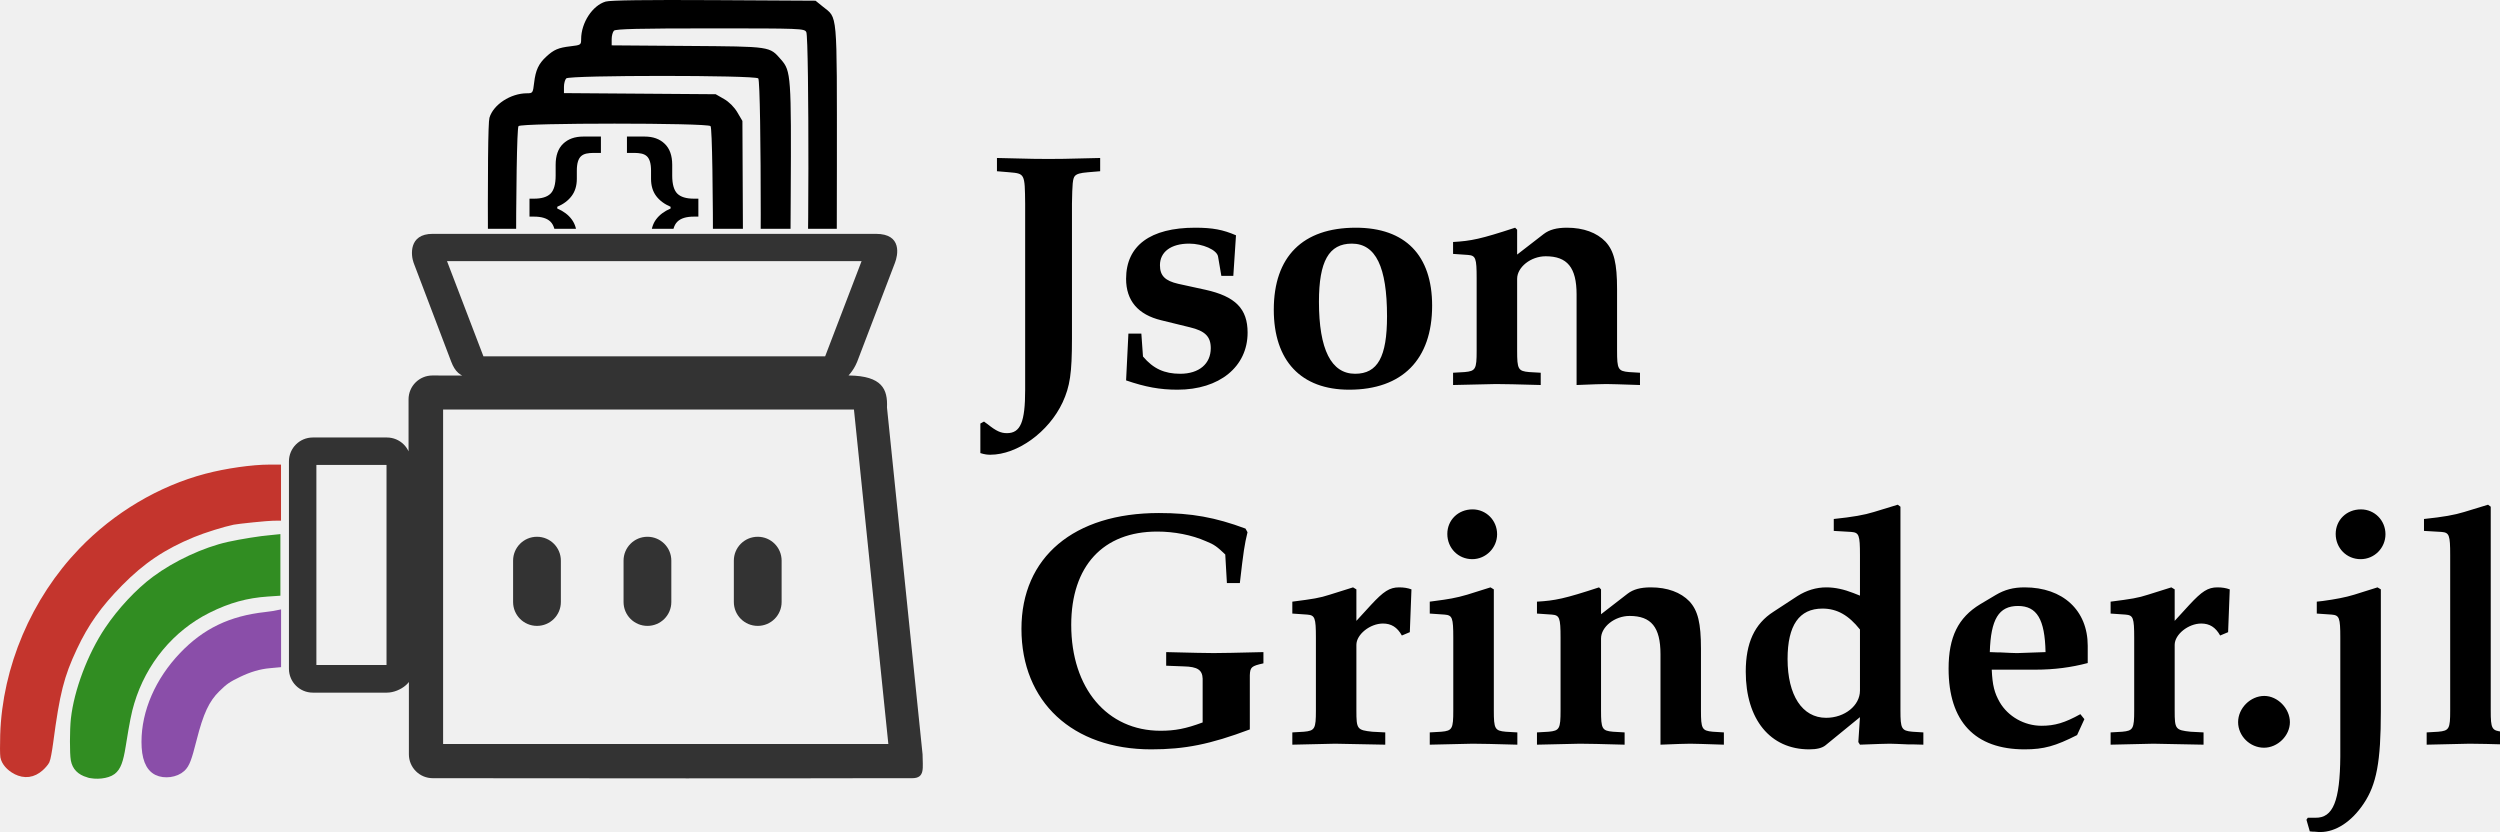
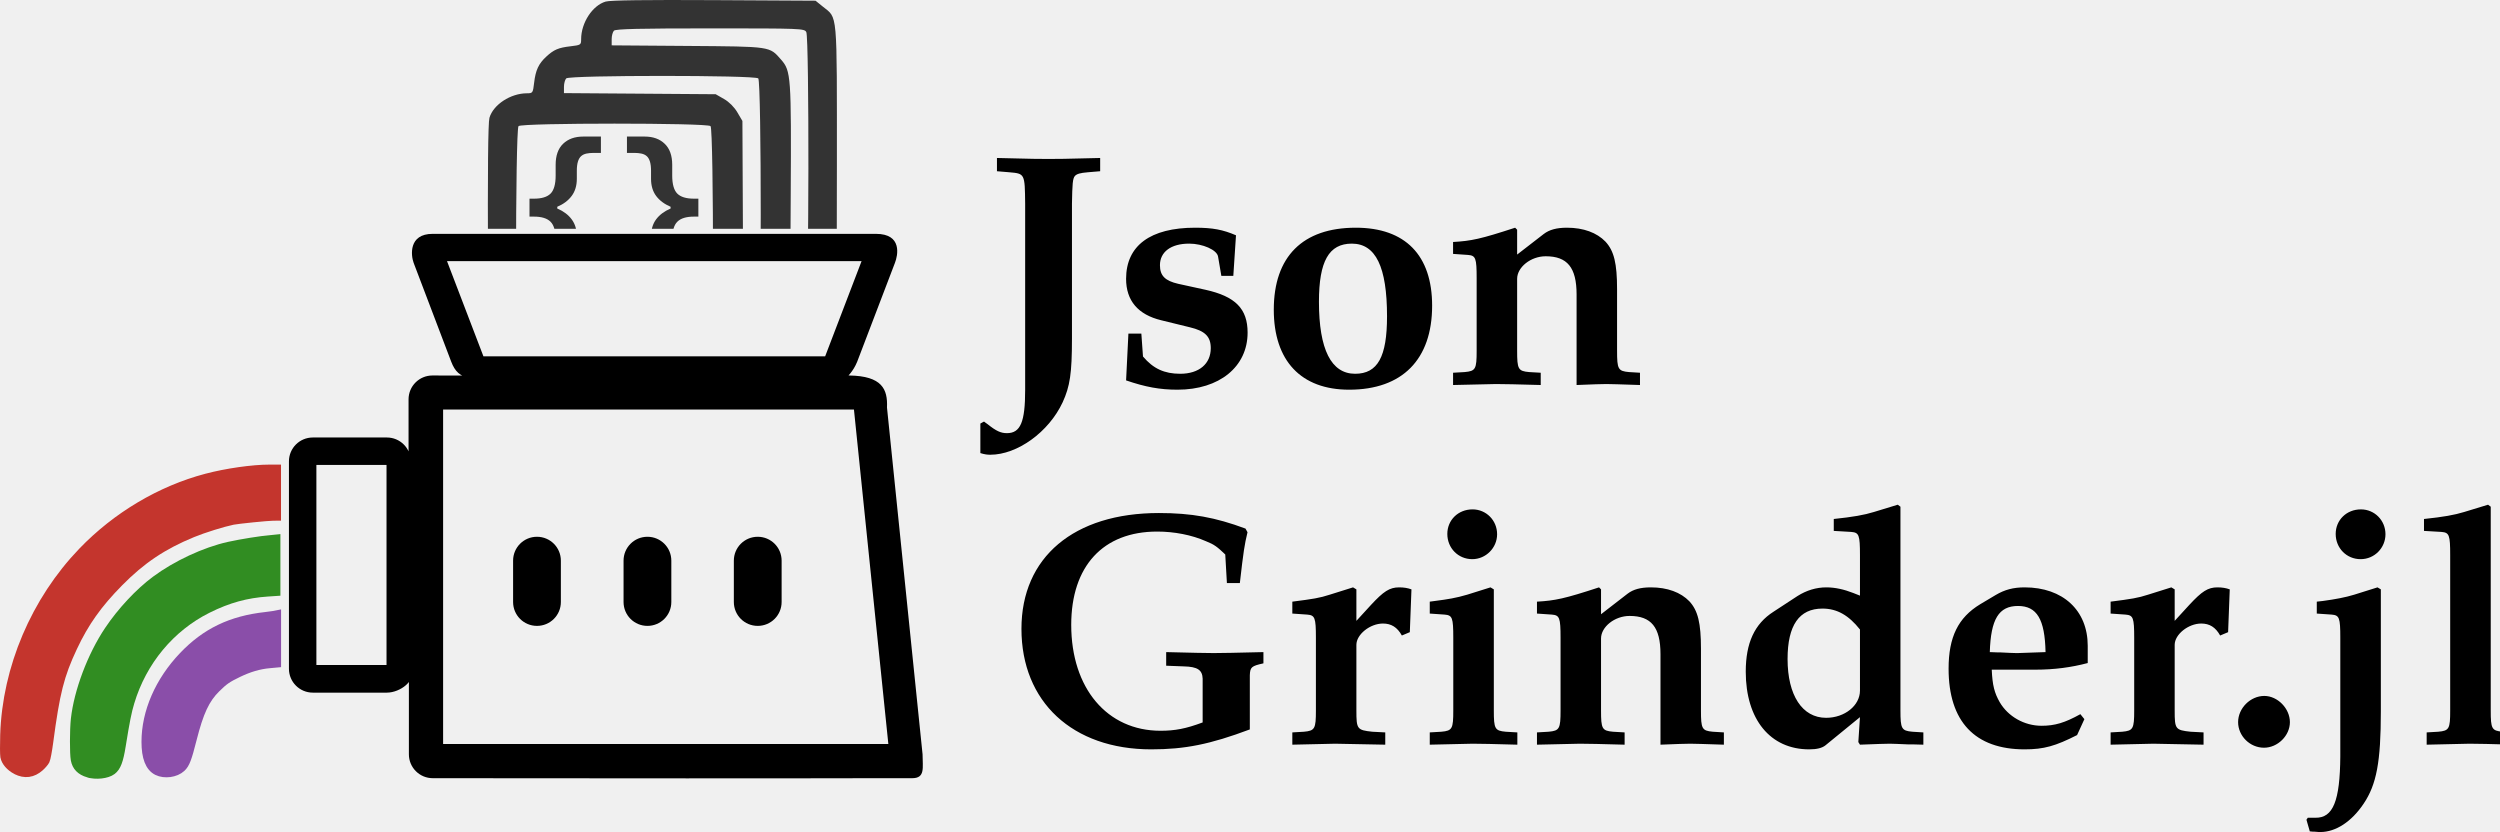
- <svg xmlns="http://www.w3.org/2000/svg" version="1.1" id="Layer_1" x="0px" y="0px" viewBox="0 0 642.632 213.63" xml:space="preserve" width="642.632" height="213.63">
+ <svg xmlns="http://www.w3.org/2000/svg" height="213.63" width="642.632" xml:space="preserve" viewBox="0 0 642.632 213.63" y="0px" x="0px" id="Layer_1" version="1.1">
  <defs id="defs1128">
-     <clipPath clipPathUnits="userSpaceOnUse" id="clipPath896">
-       <rect style="display:block;fill:#ffffff;fill-opacity:1;stroke:#ffffff;stroke-width:10;stroke-miterlimit:4;stroke-dasharray:none;stroke-opacity:1" id="rect898" width="234.029" height="128.339" x="267.656" y="143.024" />
+     <clipPath id="clipPath896" clipPathUnits="userSpaceOnUse">
+       <rect y="143.024" x="267.656" height="128.339" width="234.029" id="rect898" style="display:block;fill:#ffffff;fill-opacity:1;stroke:#ffffff;stroke-width:10;stroke-miterlimit:4;stroke-dasharray:none;stroke-opacity:1" />
    </clipPath>
-     <clipPath id="clipPath896-4" clipPathUnits="userSpaceOnUse">
-       <rect d="M 267.656,143.024 H 501.685 V 271.363 H 267.656 Z" y="143.024" x="267.656" height="128.339" width="234.029" id="rect898-5" style="display:none;fill:#ffffff;fill-opacity:1;stroke:#ffffff;stroke-width:10;stroke-miterlimit:4;stroke-dasharray:none;stroke-opacity:1" />
+     <clipPath clipPathUnits="userSpaceOnUse" id="clipPath896-4">
+       <rect style="display:none;fill:#ffffff;fill-opacity:1;stroke:#ffffff;stroke-width:10;stroke-miterlimit:4;stroke-dasharray:none;stroke-opacity:1" id="rect898-5" width="234.029" height="128.339" x="267.656" y="143.024" d="M 267.656,143.024 H 501.685 V 271.363 H 267.656 Z" />
    </clipPath>
-     <clipPath clipPathUnits="userSpaceOnUse" id="clipath_lpe_path-effect2282">
-       <rect style="display:block;fill:#ffffff;fill-opacity:1;stroke:#ffffff;stroke-width:10;stroke-miterlimit:4;stroke-dasharray:none;stroke-opacity:1" id="rect2284" width="234.029" height="128.339" x="267.656" y="143.024" />
+     <clipPath id="clipath_lpe_path-effect2282" clipPathUnits="userSpaceOnUse">
+       <rect y="143.024" x="267.656" height="128.339" width="234.029" id="rect2284" style="display:block;fill:#ffffff;fill-opacity:1;stroke:#ffffff;stroke-width:10;stroke-miterlimit:4;stroke-dasharray:none;stroke-opacity:1" />
    </clipPath>
-     <clipPath id="clipPath896-1" clipPathUnits="userSpaceOnUse">
-       <rect d="M 267.656,143.024 H 501.685 V 271.363 H 267.656 Z" y="143.024" x="267.656" height="128.339" width="234.029" id="rect898-1" style="display:none;fill:#ffffff;fill-opacity:1;stroke:#ffffff;stroke-width:10;stroke-miterlimit:4;stroke-dasharray:none;stroke-opacity:1" />
-       <path d="M 284.965,-5 H 500.988 V 258.338 H 284.965 Z M 267.656,143.024 V 271.363 H 501.685 V 143.024 Z" class="powerclip" style="fill-rule:evenodd" id="lpe_path-effect900-1" />
+     <clipPath clipPathUnits="userSpaceOnUse" id="clipPath896-1">
+       <rect style="display:none;fill:#ffffff;fill-opacity:1;stroke:#ffffff;stroke-width:10;stroke-miterlimit:4;stroke-dasharray:none;stroke-opacity:1" id="rect898-1" width="234.029" height="128.339" x="267.656" y="143.024" d="M 267.656,143.024 H 501.685 V 271.363 H 267.656 Z" />
+       <path id="lpe_path-effect900-1" style="fill-rule:evenodd" class="powerclip" d="M 284.965,-5 H 500.988 V 258.338 H 284.965 Z M 267.656,143.024 V 271.363 H 501.685 V 143.024 Z" />
    </clipPath>
-     <clipPath clipPathUnits="userSpaceOnUse" id="clipath_lpe_path-effect2432">
-       <rect style="display:block;fill:#ffffff;fill-opacity:1;stroke:#ffffff;stroke-width:10;stroke-miterlimit:4;stroke-dasharray:none;stroke-opacity:1" id="rect2434" width="234.029" height="128.339" x="267.656" y="143.024" />
+     <clipPath id="clipath_lpe_path-effect2432" clipPathUnits="userSpaceOnUse">
+       <rect y="143.024" x="267.656" height="128.339" width="234.029" id="rect2434" style="display:block;fill:#ffffff;fill-opacity:1;stroke:#ffffff;stroke-width:10;stroke-miterlimit:4;stroke-dasharray:none;stroke-opacity:1" />
    </clipPath>
-     <clipPath id="clipPath896-5" clipPathUnits="userSpaceOnUse">
-       <rect d="M 267.656,143.024 H 501.685 V 271.363 H 267.656 Z" y="143.024" x="267.656" height="128.339" width="234.029" id="rect898-54" style="display:none;fill:#ffffff;fill-opacity:1;stroke:#ffffff;stroke-width:10;stroke-miterlimit:4;stroke-dasharray:none;stroke-opacity:1" />
-       <path d="M 284.965,-5 H 500.988 V 258.338 H 284.965 Z M 267.656,143.024 V 271.363 H 501.685 V 143.024 Z" class="powerclip" style="fill-rule:evenodd" id="lpe_path-effect900-4" />
+     <clipPath clipPathUnits="userSpaceOnUse" id="clipPath896-5">
+       <rect style="display:none;fill:#ffffff;fill-opacity:1;stroke:#ffffff;stroke-width:10;stroke-miterlimit:4;stroke-dasharray:none;stroke-opacity:1" id="rect898-54" width="234.029" height="128.339" x="267.656" y="143.024" d="M 267.656,143.024 H 501.685 V 271.363 H 267.656 Z" />
+       <path id="lpe_path-effect900-4" style="fill-rule:evenodd" class="powerclip" d="M 284.965,-5 H 500.988 V 258.338 H 284.965 Z M 267.656,143.024 V 271.363 H 501.685 V 143.024 Z" />
    </clipPath>
-     <clipPath clipPathUnits="userSpaceOnUse" id="clipath_lpe_path-effect2573">
-       <rect style="display:block;fill:#ffffff;fill-opacity:1;stroke:#ffffff;stroke-width:10;stroke-miterlimit:4;stroke-dasharray:none;stroke-opacity:1" id="rect2575" width="234.029" height="128.339" x="267.656" y="143.024" />
+     <clipPath id="clipath_lpe_path-effect2573" clipPathUnits="userSpaceOnUse">
+       <rect y="143.024" x="267.656" height="128.339" width="234.029" id="rect2575" style="display:block;fill:#ffffff;fill-opacity:1;stroke:#ffffff;stroke-width:10;stroke-miterlimit:4;stroke-dasharray:none;stroke-opacity:1" />
    </clipPath>
-     <clipPath clipPathUnits="userSpaceOnUse" id="clipath_lpe_path-effect1674">
-       <rect style="display:none;fill:#ffffff;fill-opacity:1;stroke:#ffffff;stroke-width:1.09" id="rect1683" width="217.03" height="166.693" x="283.545" y="135.045" ry="0" d="M 283.545,135.045 H 500.575 V 301.738 H 283.545 Z" />
+     <clipPath id="clipath_lpe_path-effect1674" clipPathUnits="userSpaceOnUse">
+       <rect d="M 283.545,135.045 H 500.575 V 301.738 H 283.545 Z" ry="0" y="135.045" x="283.545" height="166.693" width="217.03" id="rect1683" style="display:none;fill:#ffffff;fill-opacity:1;stroke:#ffffff;stroke-width:1.09" />
    </clipPath>
-     <clipPath clipPathUnits="userSpaceOnUse" id="clipath_lpe_path-effect1676">
-       <rect ry="0" y="140.774" x="344.874" height="143.917" width="211.182" id="rect1688" style="display:block;fill:#ffffff;fill-opacity:1;stroke:#ffffff;stroke-width:0.999" />
+     <clipPath id="clipath_lpe_path-effect1676" clipPathUnits="userSpaceOnUse">
+       <rect style="display:block;fill:#ffffff;fill-opacity:1;stroke:#ffffff;stroke-width:0.999" id="rect1688" width="211.182" height="143.917" x="344.874" y="140.774" ry="0" />
    </clipPath>
-     <clipPath id="clipath_lpe_path-effect1672" clipPathUnits="userSpaceOnUse">
-       <rect ry="0" y="135.045" x="283.545" height="166.693" width="217.03" id="rect1731" style="display:block;fill:#ffffff;fill-opacity:1;stroke:#ffffff;stroke-width:1.09" />
+     <clipPath clipPathUnits="userSpaceOnUse" id="clipath_lpe_path-effect1672">
+       <rect style="display:block;fill:#ffffff;fill-opacity:1;stroke:#ffffff;stroke-width:1.09" id="rect1731" width="217.03" height="166.693" x="283.545" y="135.045" ry="0" />
    </clipPath>
-     <clipPath clipPathUnits="userSpaceOnUse" id="clipPath881">
-       <rect style="display:none;fill:#ffffff;fill-opacity:1;stroke:#ffffff;stroke-width:1.09" id="rect883" width="217.03" height="166.693" x="283.545" y="135.045" ry="0" d="M 283.545,135.045 H 500.575 V 301.738 H 283.545 Z" />
+     <clipPath id="clipPath881" clipPathUnits="userSpaceOnUse">
+       <rect d="M 283.545,135.045 H 500.575 V 301.738 H 283.545 Z" ry="0" y="135.045" x="283.545" height="166.693" width="217.03" id="rect883" style="display:none;fill:#ffffff;fill-opacity:1;stroke:#ffffff;stroke-width:1.09" />
    </clipPath>
-     <clipPath clipPathUnits="userSpaceOnUse" id="clipPath889">
-       <rect ry="0" y="140.774" x="344.874" height="143.917" width="211.182" id="rect891" style="display:block;fill:#ffffff;fill-opacity:1;stroke:#ffffff;stroke-width:0.999" />
+     <clipPath id="clipPath889" clipPathUnits="userSpaceOnUse">
+       <rect style="display:block;fill:#ffffff;fill-opacity:1;stroke:#ffffff;stroke-width:0.999" id="rect891" width="211.182" height="143.917" x="344.874" y="140.774" ry="0" />
    </clipPath>
-     <clipPath id="clipath_lpe_path-effect900" clipPathUnits="userSpaceOnUse">
-       <rect ry="0" y="135.045" x="283.545" height="166.693" width="217.03" id="rect1859" style="display:block;fill:#ffffff;fill-opacity:1;stroke:#ffffff;stroke-width:1.09" />
-       <path d="M 284.965,-5 H 500.988 V 258.338 H 284.965 Z" class="powerclip" style="fill-rule:evenodd" id="lpe_path-effect900-3" />
+     <clipPath clipPathUnits="userSpaceOnUse" id="clipath_lpe_path-effect900">
+       <rect style="display:block;fill:#ffffff;fill-opacity:1;stroke:#ffffff;stroke-width:1.09" id="rect1859" width="217.03" height="166.693" x="283.545" y="135.045" ry="0" />
+       <path id="lpe_path-effect900-3" style="fill-rule:evenodd" class="powerclip" d="M 284.965,-5 H 500.988 V 258.338 H 284.965 Z" />
    </clipPath>
-     <clipPath clipPathUnits="userSpaceOnUse" id="clipPath881-0">
-       <rect style="display:none;fill:#ffffff;fill-opacity:1;stroke:#ffffff;stroke-width:1.09" id="rect883-7" width="217.03" height="166.693" x="283.545" y="135.045" ry="0" d="M 283.545,135.045 H 500.575 V 301.738 H 283.545 Z" />
-       <path id="lpe_path-effect885" style="fill-rule:evenodd" class="powerclip" d="M 284.965,-5 H 500.988 V 258.338 H 284.965 Z" />
+     <clipPath id="clipPath881-0" clipPathUnits="userSpaceOnUse">
+       <rect d="M 283.545,135.045 H 500.575 V 301.738 H 283.545 Z" ry="0" y="135.045" x="283.545" height="166.693" width="217.03" id="rect883-7" style="display:none;fill:#ffffff;fill-opacity:1;stroke:#ffffff;stroke-width:1.09" />
+       <path d="M 284.965,-5 H 500.988 V 258.338 H 284.965 Z" class="powerclip" style="fill-rule:evenodd" id="lpe_path-effect885" />
    </clipPath>
-     <clipPath clipPathUnits="userSpaceOnUse" id="clipPath889-8">
-       <rect ry="0" y="140.774" x="344.874" height="143.917" width="211.182" id="rect891-2" style="display:none;fill:#ffffff;fill-opacity:1;stroke:#ffffff;stroke-width:0.999" />
-       <path id="lpe_path-effect893" style="fill-rule:evenodd" class="powerclip" d="M 370.029,88.773 H 477.027 V 171.224 H 370.029 Z M 344.874,140.774 V 284.691 H 556.055 V 140.774 Z" />
+     <clipPath id="clipPath889-8" clipPathUnits="userSpaceOnUse">
+       <rect style="display:none;fill:#ffffff;fill-opacity:1;stroke:#ffffff;stroke-width:0.999" id="rect891-2" width="211.182" height="143.917" x="344.874" y="140.774" ry="0" />
+       <path d="M 370.029,88.773 H 477.027 V 171.224 H 370.029 Z M 344.874,140.774 V 284.691 H 556.055 V 140.774 Z" class="powerclip" style="fill-rule:evenodd" id="lpe_path-effect893" />
    </clipPath>
-     <clipPath id="clipath_lpe_path-effect900-7" clipPathUnits="userSpaceOnUse">
-       <rect d="M 283.545,135.045 H 500.575 V 301.738 H 283.545 Z" ry="0" y="135.045" x="283.545" height="166.693" width="217.03" id="rect1859-5" style="display:none;fill:#ffffff;fill-opacity:1;stroke:#ffffff;stroke-width:1.09" />
-       <path d="M 284.965,-5 H 500.988 V 258.338 H 284.965 Z" class="powerclip" style="fill-rule:evenodd" id="lpe_path-effect900" />
+     <clipPath clipPathUnits="userSpaceOnUse" id="clipath_lpe_path-effect900-7">
+       <rect style="display:none;fill:#ffffff;fill-opacity:1;stroke:#ffffff;stroke-width:1.09" id="rect1859-5" width="217.03" height="166.693" x="283.545" y="135.045" ry="0" d="M 283.545,135.045 H 500.575 V 301.738 H 283.545 Z" />
+       <path id="lpe_path-effect900" style="fill-rule:evenodd" class="powerclip" d="M 284.965,-5 H 500.988 V 258.338 H 284.965 Z" />
    </clipPath>
-     <clipPath clipPathUnits="userSpaceOnUse" id="clipath_lpe_path-effect2060">
-       <rect style="display:none;fill:#ffffff;fill-opacity:1;stroke:#ffffff;stroke-width:1.09" id="rect2066" width="217.03" height="166.693" x="283.545" y="135.045" ry="0" d="M 283.545,135.045 H 500.575 V 301.738 H 283.545 Z" />
-       <path id="lpe_path-effect2060" style="fill-rule:evenodd" class="powerclip" d="M 284.965,-5 H 500.988 V 258.338 H 284.965 Z m -1.42,140.045 V 301.738 H 500.575 V 135.045 Z" />
+     <clipPath id="clipath_lpe_path-effect2060" clipPathUnits="userSpaceOnUse">
+       <rect d="M 283.545,135.045 H 500.575 V 301.738 H 283.545 Z" ry="0" y="135.045" x="283.545" height="166.693" width="217.03" id="rect2066" style="display:none;fill:#ffffff;fill-opacity:1;stroke:#ffffff;stroke-width:1.09" />
+       <path d="M 284.965,-5 H 500.988 V 258.338 H 284.965 Z m -1.42,140.045 V 301.738 H 500.575 V 135.045 Z" class="powerclip" style="fill-rule:evenodd" id="lpe_path-effect2060" />
    </clipPath>
-     <clipPath id="clipath_lpe_path-effect2062" clipPathUnits="userSpaceOnUse">
-       <rect d="M 283.545,135.045 H 500.575 V 301.738 H 283.545 Z" ry="0" y="135.045" x="283.545" height="166.693" width="217.03" id="rect2071" style="display:none;fill:#ffffff;fill-opacity:1;stroke:#ffffff;stroke-width:1.09" />
-       <path d="M 284.965,-5 H 500.988 V 258.338 H 284.965 Z m -1.42,140.045 V 301.738 H 500.575 V 135.045 Z" class="powerclip" style="fill-rule:evenodd" id="lpe_path-effect2062" />
+     <clipPath clipPathUnits="userSpaceOnUse" id="clipath_lpe_path-effect2062">
+       <rect style="display:none;fill:#ffffff;fill-opacity:1;stroke:#ffffff;stroke-width:1.09" id="rect2071" width="217.03" height="166.693" x="283.545" y="135.045" ry="0" d="M 283.545,135.045 H 500.575 V 301.738 H 283.545 Z" />
+       <path id="lpe_path-effect2062" style="fill-rule:evenodd" class="powerclip" d="M 284.965,-5 H 500.988 V 258.338 H 284.965 Z m -1.42,140.045 V 301.738 H 500.575 V 135.045 Z" />
    </clipPath>
-     <clipPath id="clipath_lpe_path-effect2064" clipPathUnits="userSpaceOnUse">
-       <rect style="display:none;fill:#ffffff;fill-opacity:1;stroke:#ffffff;stroke-width:0.999" id="rect2076" width="211.182" height="143.917" x="344.874" y="140.774" ry="0" />
-       <path d="M 370.029,88.773 H 477.027 V 171.224 H 370.029 Z M 344.874,140.774 V 284.691 H 556.055 V 140.774 Z" class="powerclip" style="fill-rule:evenodd" id="lpe_path-effect2064" />
+     <clipPath clipPathUnits="userSpaceOnUse" id="clipath_lpe_path-effect2064">
+       <rect ry="0" y="140.774" x="344.874" height="143.917" width="211.182" id="rect2076" style="display:none;fill:#ffffff;fill-opacity:1;stroke:#ffffff;stroke-width:0.999" />
+       <path id="lpe_path-effect2064" style="fill-rule:evenodd" class="powerclip" d="M 370.029,88.773 H 477.027 V 171.224 H 370.029 Z M 344.874,140.774 V 284.691 H 556.055 V 140.774 Z" />
    </clipPath>
  </defs>
-   <g id="g1095" transform="translate(371.2907,-73.36169)">
+   <g transform="translate(371.2907,-73.36169)" id="g1095">
</g>
-   <g id="g1097" transform="translate(371.2907,-73.36169)">
+   <g transform="translate(371.2907,-73.36169)" id="g1097">
</g>
-   <g id="g1099" transform="translate(371.2907,-73.36169)">
+   <g transform="translate(371.2907,-73.36169)" id="g1099">
</g>
-   <g id="g1101" transform="translate(371.2907,-73.36169)">
+   <g transform="translate(371.2907,-73.36169)" id="g1101">
</g>
-   <g id="g1103" transform="translate(371.2907,-73.36169)">
+   <g transform="translate(371.2907,-73.36169)" id="g1103">
</g>
-   <g id="g1105" transform="translate(371.2907,-73.36169)">
+   <g transform="translate(371.2907,-73.36169)" id="g1105">
</g>
-   <g id="g1107" transform="translate(371.2907,-73.36169)">
+   <g transform="translate(371.2907,-73.36169)" id="g1107">
</g>
-   <g id="g1109" transform="translate(371.2907,-73.36169)">
+   <g transform="translate(371.2907,-73.36169)" id="g1109">
</g>
-   <g id="g1111" transform="translate(371.2907,-73.36169)">
+   <g transform="translate(371.2907,-73.36169)" id="g1111">
</g>
-   <g id="g1113" transform="translate(371.2907,-73.36169)">
+   <g transform="translate(371.2907,-73.36169)" id="g1113">
</g>
-   <g id="g1115" transform="translate(371.2907,-73.36169)">
+   <g transform="translate(371.2907,-73.36169)" id="g1115">
</g>
-   <g id="g1117" transform="translate(371.2907,-73.36169)">
+   <g transform="translate(371.2907,-73.36169)" id="g1117">
</g>
-   <g id="g1119" transform="translate(371.2907,-73.36169)">
+   <g transform="translate(371.2907,-73.36169)" id="g1119">
</g>
-   <g id="g1121" transform="translate(371.2907,-73.36169)">
+   <g transform="translate(371.2907,-73.36169)" id="g1121">
</g>
-   <g id="g1123" transform="translate(371.2907,-73.36169)">
+   <g transform="translate(371.2907,-73.36169)" id="g1123">
</g>
-   <g transform="matrix(0.5337479,0,0,0.5337479,302.8496,117.2656)" id="g1095-2" />
-   <g transform="matrix(0.5337479,0,0,0.5337479,302.8496,117.2656)" id="g1097-5" />
-   <g transform="matrix(0.5337479,0,0,0.5337479,302.8496,117.2656)" id="g1099-8" />
-   <g transform="matrix(0.5337479,0,0,0.5337479,302.8496,117.2656)" id="g1101-3" />
-   <g transform="matrix(0.5337479,0,0,0.5337479,302.8496,117.2656)" id="g1103-4" />
-   <g transform="matrix(0.5337479,0,0,0.5337479,302.8496,117.2656)" id="g1105-3" />
-   <g transform="matrix(0.5337479,0,0,0.5337479,302.8496,117.2656)" id="g1107-3" />
-   <g transform="matrix(0.5337479,0,0,0.5337479,302.8496,117.2656)" id="g1109-9" />
-   <g transform="matrix(0.5337479,0,0,0.5337479,302.8496,117.2656)" id="g1111-4" />
-   <g transform="matrix(0.5337479,0,0,0.5337479,302.8496,117.2656)" id="g1113-2" />
-   <g transform="matrix(0.5337479,0,0,0.5337479,302.8496,117.2656)" id="g1115-3" />
-   <g transform="matrix(0.5337479,0,0,0.5337479,302.8496,117.2656)" id="g1117-3" />
-   <g transform="matrix(0.5337479,0,0,0.5337479,302.8496,117.2656)" id="g1119-4" />
-   <g transform="matrix(0.5337479,0,0,0.5337479,302.8496,117.2656)" id="g1121-5" />
-   <g transform="matrix(0.5337479,0,0,0.5337479,302.8496,117.2656)" id="g1123-7" />
-   <g transform="matrix(0.6442562,0,0,0.6442562,-9.715511,-39.7778)" id="g1095-0" />
-   <g transform="matrix(0.6442562,0,0,0.6442562,-9.715511,-39.7778)" id="g1097-2" />
-   <g transform="matrix(0.6442562,0,0,0.6442562,-9.715511,-39.7778)" id="g1099-6" />
-   <g transform="matrix(0.6442562,0,0,0.6442562,-9.715511,-39.7778)" id="g1101-2" />
-   <g transform="matrix(0.6442562,0,0,0.6442562,-9.715511,-39.7778)" id="g1103-6" />
-   <g transform="matrix(0.6442562,0,0,0.6442562,-9.715511,-39.7778)" id="g1105-4" />
-   <g transform="matrix(0.6442562,0,0,0.6442562,-9.715511,-39.7778)" id="g1107-2" />
-   <g transform="matrix(0.6442562,0,0,0.6442562,-9.715511,-39.7778)" id="g1109-5" />
-   <g transform="matrix(0.6442562,0,0,0.6442562,-9.715511,-39.7778)" id="g1111-46" />
-   <g transform="matrix(0.6442562,0,0,0.6442562,-9.715511,-39.7778)" id="g1113-5" />
-   <g transform="matrix(0.6442562,0,0,0.6442562,-9.715511,-39.7778)" id="g1115-4" />
-   <g transform="matrix(0.6442562,0,0,0.6442562,-9.715511,-39.7778)" id="g1117-4" />
-   <g transform="matrix(0.6442562,0,0,0.6442562,-9.715511,-39.7778)" id="g1119-0" />
-   <g transform="matrix(0.6442562,0,0,0.6442562,-9.715511,-39.7778)" id="g1121-6" />
-   <g transform="matrix(0.6442562,0,0,0.6442562,-9.715511,-39.7778)" id="g1123-5" />
-   <g transform="matrix(0.6055494,0,0,0.6055494,7.57294,-26.71222)" id="g1095-4" />
-   <g transform="matrix(0.6055494,0,0,0.6055494,7.57294,-26.71222)" id="g1097-6" />
-   <g transform="matrix(0.6055494,0,0,0.6055494,7.57294,-26.71222)" id="g1099-84" />
-   <g transform="matrix(0.6055494,0,0,0.6055494,7.57294,-26.71222)" id="g1101-9" />
-   <g transform="matrix(0.6055494,0,0,0.6055494,7.57294,-26.71222)" id="g1103-3" />
-   <g transform="matrix(0.6055494,0,0,0.6055494,7.57294,-26.71222)" id="g1105-2" />
-   <g transform="matrix(0.6055494,0,0,0.6055494,7.57294,-26.71222)" id="g1107-6" />
-   <g transform="matrix(0.6055494,0,0,0.6055494,7.57294,-26.71222)" id="g1109-2" />
-   <g transform="matrix(0.6055494,0,0,0.6055494,7.57294,-26.71222)" id="g1111-2" />
-   <g transform="matrix(0.6055494,0,0,0.6055494,7.57294,-26.71222)" id="g1113-4" />
-   <g transform="matrix(0.6055494,0,0,0.6055494,7.57294,-26.71222)" id="g1115-6" />
-   <g transform="matrix(0.6055494,0,0,0.6055494,7.57294,-26.71222)" id="g1117-5" />
-   <g transform="matrix(0.6055494,0,0,0.6055494,7.57294,-26.71222)" id="g1119-9" />
-   <g transform="matrix(0.6055494,0,0,0.6055494,7.57294,-26.71222)" id="g1121-67" />
-   <g transform="matrix(0.6055494,0,0,0.6055494,7.57294,-26.71222)" id="g1123-0" />
-   <text x="258.55" y="191.171" fill="#000000" font-family="sans-serif" font-size="85.333px" style="line-height:1.25" xml:space="preserve" id="text847-0">
-     <tspan x="258.55" y="191.171" font-family="Palatino" font-weight="bold" id="tspan845-2">Grinder.jl</tspan>
-     <tspan x="258.55" y="191.171" font-family="Palatino" font-weight="bold" id="tspan1471-4" />
-     <tspan x="258.55" y="191.171" font-family="Palatino" font-weight="bold" id="tspan1473-8" />
+   <g id="g1095-2" transform="matrix(0.5337479,0,0,0.5337479,302.8496,117.2656)" />
+   <g id="g1097-5" transform="matrix(0.5337479,0,0,0.5337479,302.8496,117.2656)" />
+   <g id="g1099-8" transform="matrix(0.5337479,0,0,0.5337479,302.8496,117.2656)" />
+   <g id="g1101-3" transform="matrix(0.5337479,0,0,0.5337479,302.8496,117.2656)" />
+   <g id="g1103-4" transform="matrix(0.5337479,0,0,0.5337479,302.8496,117.2656)" />
+   <g id="g1105-3" transform="matrix(0.5337479,0,0,0.5337479,302.8496,117.2656)" />
+   <g id="g1107-3" transform="matrix(0.5337479,0,0,0.5337479,302.8496,117.2656)" />
+   <g id="g1109-9" transform="matrix(0.5337479,0,0,0.5337479,302.8496,117.2656)" />
+   <g id="g1111-4" transform="matrix(0.5337479,0,0,0.5337479,302.8496,117.2656)" />
+   <g id="g1113-2" transform="matrix(0.5337479,0,0,0.5337479,302.8496,117.2656)" />
+   <g id="g1115-3" transform="matrix(0.5337479,0,0,0.5337479,302.8496,117.2656)" />
+   <g id="g1117-3" transform="matrix(0.5337479,0,0,0.5337479,302.8496,117.2656)" />
+   <g id="g1119-4" transform="matrix(0.5337479,0,0,0.5337479,302.8496,117.2656)" />
+   <g id="g1121-5" transform="matrix(0.5337479,0,0,0.5337479,302.8496,117.2656)" />
+   <g id="g1123-7" transform="matrix(0.5337479,0,0,0.5337479,302.8496,117.2656)" />
+   <g id="g1095-0" transform="matrix(0.6442562,0,0,0.6442562,-9.715511,-39.7778)" />
+   <g id="g1097-2" transform="matrix(0.6442562,0,0,0.6442562,-9.715511,-39.7778)" />
+   <g id="g1099-6" transform="matrix(0.6442562,0,0,0.6442562,-9.715511,-39.7778)" />
+   <g id="g1101-2" transform="matrix(0.6442562,0,0,0.6442562,-9.715511,-39.7778)" />
+   <g id="g1103-6" transform="matrix(0.6442562,0,0,0.6442562,-9.715511,-39.7778)" />
+   <g id="g1105-4" transform="matrix(0.6442562,0,0,0.6442562,-9.715511,-39.7778)" />
+   <g id="g1107-2" transform="matrix(0.6442562,0,0,0.6442562,-9.715511,-39.7778)" />
+   <g id="g1109-5" transform="matrix(0.6442562,0,0,0.6442562,-9.715511,-39.7778)" />
+   <g id="g1111-46" transform="matrix(0.6442562,0,0,0.6442562,-9.715511,-39.7778)" />
+   <g id="g1113-5" transform="matrix(0.6442562,0,0,0.6442562,-9.715511,-39.7778)" />
+   <g id="g1115-4" transform="matrix(0.6442562,0,0,0.6442562,-9.715511,-39.7778)" />
+   <g id="g1117-4" transform="matrix(0.6442562,0,0,0.6442562,-9.715511,-39.7778)" />
+   <g id="g1119-0" transform="matrix(0.6442562,0,0,0.6442562,-9.715511,-39.7778)" />
+   <g id="g1121-6" transform="matrix(0.6442562,0,0,0.6442562,-9.715511,-39.7778)" />
+   <g id="g1123-5" transform="matrix(0.6442562,0,0,0.6442562,-9.715511,-39.7778)" />
+   <g id="g1095-4" transform="matrix(0.6055494,0,0,0.6055494,7.57294,-26.71222)" />
+   <g id="g1097-6" transform="matrix(0.6055494,0,0,0.6055494,7.57294,-26.71222)" />
+   <g id="g1099-84" transform="matrix(0.6055494,0,0,0.6055494,7.57294,-26.71222)" />
+   <g id="g1101-9" transform="matrix(0.6055494,0,0,0.6055494,7.57294,-26.71222)" />
+   <g id="g1103-3" transform="matrix(0.6055494,0,0,0.6055494,7.57294,-26.71222)" />
+   <g id="g1105-2" transform="matrix(0.6055494,0,0,0.6055494,7.57294,-26.71222)" />
+   <g id="g1107-6" transform="matrix(0.6055494,0,0,0.6055494,7.57294,-26.71222)" />
+   <g id="g1109-2" transform="matrix(0.6055494,0,0,0.6055494,7.57294,-26.71222)" />
+   <g id="g1111-2" transform="matrix(0.6055494,0,0,0.6055494,7.57294,-26.71222)" />
+   <g id="g1113-4" transform="matrix(0.6055494,0,0,0.6055494,7.57294,-26.71222)" />
+   <g id="g1115-6" transform="matrix(0.6055494,0,0,0.6055494,7.57294,-26.71222)" />
+   <g id="g1117-5" transform="matrix(0.6055494,0,0,0.6055494,7.57294,-26.71222)" />
+   <g id="g1119-9" transform="matrix(0.6055494,0,0,0.6055494,7.57294,-26.71222)" />
+   <g id="g1121-67" transform="matrix(0.6055494,0,0,0.6055494,7.57294,-26.71222)" />
+   <g id="g1123-0" transform="matrix(0.6055494,0,0,0.6055494,7.57294,-26.71222)" />
+   <text id="text847-0" xml:space="preserve" style="line-height:1.25" font-size="85.333px" font-family="sans-serif" fill="#000000" y="191.171" x="258.55">
+     <tspan id="tspan845-2" font-weight="bold" font-family="Palatino" y="191.171" x="258.55">Grinder.jl</tspan>
+     <tspan id="tspan1471-4" font-weight="bold" font-family="Palatino" y="191.171" x="258.55" />
+     <tspan id="tspan1473-8" font-weight="bold" font-family="Palatino" y="191.171" x="258.55" />
  </text>
-   <text id="text847-0-8" xml:space="preserve" style="line-height:1.25" font-size="85.333px" font-family="sans-serif" fill="#000000" y="98.717" x="252.941">
-     <tspan id="tspan845-2-0" font-weight="bold" font-family="Palatino" y="98.717" x="252.941">Json</tspan>
+   <text x="252.941" y="98.717" fill="#000000" font-family="sans-serif" font-size="85.333px" style="line-height:1.25" xml:space="preserve" id="text847-0-8">
+     <tspan x="252.941" y="98.717" font-family="Palatino" font-weight="bold" id="tspan845-2-0">Json</tspan>
  </text>
-   <g style="font-style:normal;font-weight:normal;font-size:88.866px;line-height:592.75;font-family:sans-serif;fill:#000000;fill-opacity:1;stroke:none;stroke-width:1.19" id="text3830" transform="matrix(0.447553,0,0,0.5044136,-31.73836,-12.19693)" aria-label="{}" clip-path="url(#clipath_lpe_path-effect2064)">
-     <path id="path875" style="font-style:normal;font-variant:normal;font-weight:bold;font-stretch:normal;font-size:76.171px;font-family:sans-serif;-inkscape-font-specification:'sans-serif Bold';fill:#000000;stroke-width:1.19" d="m 416.052,166.224 h -10.191 q -7.215,0 -11.53,-3.682 -4.277,-3.645 -4.277,-10.712 v -5.467 q 0,-6.62 -2.938,-9.187 -2.938,-2.603 -9.484,-2.603 h -2.603 v -9.149 h 2.603 q 6.546,0 9.484,-2.566 2.938,-2.603 2.938,-9.224 v -5.467 q 0,-7.067 4.277,-10.712 4.314,-3.682 11.53,-3.682 h 10.191 v 8.331 h -4.24 q -2.232,0 -4.054,0.335 -1.785,0.335 -3.013,1.265 -1.265,0.967 -1.897,2.827 -0.632,1.822 -0.632,4.723 v 4.054 q 0,5.207 -2.938,8.703 -2.901,3.496 -8.294,5.542 v 0.893 q 5.393,2.046 8.294,5.542 2.938,3.496 2.938,8.703 v 4.054 q 0,2.901 0.632,4.723 0.632,1.86 1.897,2.827 1.19,0.967 3.013,1.265 1.822,0.335 4.054,0.335 h 4.24 z" />
-     <path id="path877" style="font-style:normal;font-variant:normal;font-weight:bold;font-stretch:normal;font-size:76.171px;font-family:sans-serif;-inkscape-font-specification:'sans-serif Bold';fill:#000000;stroke-width:1.19" d="m 472.027,134.573 h -2.603 q -6.546,0 -9.484,2.603 -2.938,2.566 -2.938,9.187 v 5.467 q 0,7.067 -4.314,10.712 -4.277,3.682 -11.493,3.682 H 431.004 v -8.331 h 4.24 q 2.232,0 4.017,-0.335 1.822,-0.335 3.05,-1.265 1.265,-0.967 1.897,-2.827 0.632,-1.822 0.632,-4.723 v -4.054 q 0,-5.207 2.901,-8.703 2.938,-3.496 8.331,-5.542 v -0.893 q -5.393,-2.046 -8.331,-5.542 -2.901,-3.496 -2.901,-8.703 v -4.054 q 0,-2.901 -0.632,-4.723 -0.632,-1.86 -1.897,-2.827 -1.227,-0.93 -3.05,-1.265 -1.785,-0.335 -4.017,-0.335 h -4.24 v -8.331 h 10.191 q 7.215,0 11.493,3.682 4.314,3.645 4.314,10.712 v 5.467 q 0,6.62 2.938,9.224 2.938,2.566 9.484,2.566 h 2.603 z" />
+   <g clip-path="url(#clipath_lpe_path-effect2064)" aria-label="{}" transform="matrix(0.447553,0,0,0.5044136,-31.73836,-12.19693)" id="text3830" style="font-style:normal;font-weight:normal;font-size:88.866px;line-height:592.75;font-family:sans-serif;fill:#333333;fill-opacity:1;stroke:none;stroke-width:1.19">
+     <path d="m 416.052,166.224 h -10.191 q -7.215,0 -11.53,-3.682 -4.277,-3.645 -4.277,-10.712 v -5.467 q 0,-6.62 -2.938,-9.187 -2.938,-2.603 -9.484,-2.603 h -2.603 v -9.149 h 2.603 q 6.546,0 9.484,-2.566 2.938,-2.603 2.938,-9.224 v -5.467 q 0,-7.067 4.277,-10.712 4.314,-3.682 11.53,-3.682 h 10.191 v 8.331 h -4.24 q -2.232,0 -4.054,0.335 -1.785,0.335 -3.013,1.265 -1.265,0.967 -1.897,2.827 -0.632,1.822 -0.632,4.723 v 4.054 q 0,5.207 -2.938,8.703 -2.901,3.496 -8.294,5.542 v 0.893 q 5.393,2.046 8.294,5.542 2.938,3.496 2.938,8.703 v 4.054 q 0,2.901 0.632,4.723 0.632,1.86 1.897,2.827 1.19,0.967 3.013,1.265 1.822,0.335 4.054,0.335 h 4.24 z" style="font-style:normal;font-variant:normal;font-weight:bold;font-stretch:normal;font-size:76.171px;font-family:sans-serif;-inkscape-font-specification:'sans-serif Bold';fill:#333333;stroke-width:1.19" id="path875" />
+     <path d="m 472.027,134.573 h -2.603 q -6.546,0 -9.484,2.603 -2.938,2.566 -2.938,9.187 v 5.467 q 0,7.067 -4.314,10.712 -4.277,3.682 -11.493,3.682 H 431.004 v -8.331 h 4.24 q 2.232,0 4.017,-0.335 1.822,-0.335 3.05,-1.265 1.265,-0.967 1.897,-2.827 0.632,-1.822 0.632,-4.723 v -4.054 q 0,-5.207 2.901,-8.703 2.938,-3.496 8.331,-5.542 v -0.893 q -5.393,-2.046 -8.331,-5.542 -2.901,-3.496 -2.901,-8.703 v -4.054 q 0,-2.901 -0.632,-4.723 -0.632,-1.86 -1.897,-2.827 -1.227,-0.93 -3.05,-1.265 -1.785,-0.335 -4.017,-0.335 h -4.24 v -8.331 h 10.191 q 7.215,0 11.493,3.682 4.314,3.645 4.314,10.712 v 5.467 q 0,6.62 2.938,9.224 2.938,2.566 9.484,2.566 h 2.603 z" style="font-style:normal;font-variant:normal;font-weight:bold;font-stretch:normal;font-size:76.171px;font-family:sans-serif;-inkscape-font-specification:'sans-serif Bold';fill:#333333;stroke-width:1.19" id="path877" />
  </g>
-   <path transform="matrix(0.4354931,0,0,0.4354931,-0.8709882,0)" id="path3826" d="m 301.092,251.246 c -2.143,-1.15 -5.431,-3.985 -7.305,-6.3 l -3.408,-4.21 -0.338,-83.545 c -0.228,-56.346 0.05,-84.88 0.853,-87.646 2.259,-7.779 12.481,-14.464 22.143,-14.481 3.416,-0.006 3.525,-0.168 4.246,-6.3 0.861,-7.325 2.632,-11.144 7.074,-15.256 4.546,-4.207 7.176,-5.341 14.346,-6.184 6.155,-0.723 6.315,-0.831 6.321,-4.248 0.017,-9.659 6.7,-19.88 14.481,-22.147 2.731,-0.796 24.11,-1.081 63.988,-0.853 l 59.887,0.342 4.21,3.408 c 8.943,7.24 8.39,1.021 8.39,94.342 0,67.279 -0.29,83.835 -1.522,86.782 -3.095,7.407 -12.57,13.161 -21.7,13.177 -3.418,0.006 -3.525,0.166 -4.248,6.321 -0.843,7.17 -1.976,9.8 -6.184,14.346 -4.111,4.442 -7.931,6.214 -15.256,7.074 -6.132,0.721 -6.293,0.83 -6.3,4.246 -0.01,5.865 -2.188,11.81 -5.855,15.987 -6.624,7.544 -3.635,7.234 -69.863,7.234 -56.351,0 -60.305,-0.129 -63.962,-2.09 z m 120.309,-16.161 c 1.956,-1.956 1.956,-158.696 0,-160.651 -1.948,-1.948 -111.387,-1.948 -113.335,0 -1.956,1.956 -1.956,158.696 0,160.651 1.948,1.948 111.387,1.948 113.335,0 z m 28.165,-28.165 c 1.956,-1.956 1.956,-158.696 0,-160.651 -1.948,-1.948 -111.387,-1.948 -113.335,0 -0.744,0.744 -1.352,3.003 -1.352,5.021 v 3.669 l 44.782,0.33 44.782,0.33 4.898,2.804 c 3.018,1.728 6.046,4.756 7.886,7.886 l 2.988,5.082 0.315,68.44 0.315,68.44 h 3.684 c 2.026,0 4.293,-0.608 5.036,-1.352 z m 28.165,-28.165 c 1.787,-1.787 1.967,-156.496 0.186,-159.824 -1.129,-2.109 -2.948,-2.179 -56.667,-2.179 -41.665,0 -55.838,0.337 -56.853,1.352 -0.744,0.744 -1.352,2.998 -1.352,5.01 v 3.658 l 44.782,0.341 c 49.682,0.379 48.259,0.17 55.221,8.099 5.847,6.66 6.063,9.704 5.681,80.398 l -0.348,64.497 3.999,-2e-4 c 2.2,-1.3e-4 4.608,-0.609 5.351,-1.352 z" style="fill:#000000;stroke-width:1.127" clip-path="url(#clipath_lpe_path-effect2062)" />
-   <path style="fill:#8a4ea9;fill-opacity:1;stroke:#8a4ea9;stroke-width:2.182;stroke-miterlimit:4;stroke-dasharray:none;stroke-opacity:1" d="m 40.738,196.994 c -2.206,-1.212 -2.68,-6.925 -1.091,-13.132 1.915,-7.478 7.831,-15.411 14.632,-19.621 4.141,-2.563 8.126,-3.833 14.271,-4.548 l 1.336,-0.156 v 4.898 4.898 l -1.657,0.126 c -3.701,0.282 -9.032,2.548 -12.185,5.179 -4.142,3.455 -6.369,7.986 -8.285,16.857 -0.743,3.44 -1.41,4.809 -2.665,5.468 -1.252,0.658 -3.19,0.671 -4.356,0.031 z" id="path3135" />
-   <path style="fill:#318d22;fill-opacity:1;stroke:#318d22;stroke-width:2.224;stroke-miterlimit:4;stroke-dasharray:none;stroke-opacity:1" d="m 22.686,198.751 c -2,-0.624 -3.046,-1.698 -3.382,-3.474 -0.29,-1.528 -0.278,-7.678 0.019,-10.384 0.79,-7.181 4.244,-16.337 8.627,-22.87 3.277,-4.885 7.797,-9.726 12.012,-12.865 5.331,-3.971 12.74,-7.419 18.861,-8.777 3.164,-0.702 8.418,-1.541 10.691,-1.707 l 1.453,-0.15 v 6.781 6.781 l -2.227,0.151 c -5.316,0.361 -10.028,1.595 -15.405,4.288 -9.537,4.778 -16.72,13.432 -19.886,23.959 -0.742,2.468 -1.199,4.759 -2.245,11.255 -0.616,3.828 -1.224,5.424 -2.409,6.328 -1.279,0.976 -4.143,1.296 -6.108,0.683 z" id="path3195" />
-   <path style="fill:#8a4ea9;fill-opacity:1;stroke:#8a4ea9;stroke-width:2.492;stroke-miterlimit:4;stroke-dasharray:none;stroke-opacity:1" d="m 40.481,198.068 c -1.914,-0.954 -2.866,-3.403 -2.866,-7.372 0,-7.634 3.462,-15.578 9.579,-21.982 5.781,-6.052 12.249,-9.166 21.071,-10.143 0.754,-0.084 1.679,-0.211 2.056,-0.283 l 0.685,-0.131 v 6.1 6.1 l -1.807,0.167 c -2.647,0.245 -5.22,1 -8.036,2.359 -2.817,1.36 -3.634,1.925 -5.673,3.93 -2.822,2.774 -4.392,6.131 -6.182,13.212 -1.253,4.958 -1.761,6.285 -2.764,7.22 -1.453,1.355 -4.238,1.733 -6.064,0.823 z" id="path3187" />
-   <path style="fill:#c4352d;fill-opacity:1;stroke:#c4352d;stroke-width:2.533;stroke-miterlimit:4;stroke-dasharray:none;stroke-opacity:1" d="m 4.283,197.84 c -1.575,-0.818 -2.71,-2.123 -2.935,-3.376 -0.094,-0.522 -0.108,-2.996 -0.032,-5.499 0.525,-17.172 7.884,-34.485 20.013,-47.084 8.727,-9.065 20.011,-15.769 31.767,-18.874 5.141,-1.358 11.795,-2.309 16.197,-2.316 l 1.675,-0.002 v 5.946 5.946 l -0.682,0.001 c -1.416,0.002 -9.175,0.782 -10.483,1.053 -2.646,0.548 -7.542,2.081 -10.392,3.253 -7.664,3.152 -13.16,6.84 -18.944,12.711 -5.474,5.555 -8.835,10.297 -11.854,16.719 -3.381,7.191 -4.503,11.627 -6.209,24.529 -0.28,2.116 -0.668,4.169 -0.864,4.563 -0.195,0.393 -0.825,1.134 -1.4,1.647 -1.787,1.594 -3.781,1.86 -5.856,0.783 z" id="path3141" />
-   <path style="fill:#000000;fill-opacity:0;stroke:#318d22;stroke-width:3.682;stroke-miterlimit:4;stroke-dasharray:none;stroke-opacity:1" d="m 23.899,197.245 c -1.291,-0.236 -2.239,-0.764 -2.703,-1.504 -0.589,-0.939 -0.516,-8.956 0.114,-12.69 0.759,-4.492 2.86,-10.628 5.208,-15.211 3.113,-6.076 7.886,-11.954 13.249,-16.317 4.861,-3.955 11.78,-7.458 17.924,-9.074 3.131,-0.824 10.043,-2.012 11.705,-2.012 h 0.49 v 4.979 4.979 l -2.298,0.132 c -6.293,0.362 -14.138,3.199 -19.83,7.171 -6.126,4.275 -11.005,10.192 -14.102,17.103 -1.93,4.308 -2.943,8.166 -3.847,14.661 -0.3,2.153 -0.692,4.429 -0.871,5.057 -0.394,1.383 -1.191,2.425 -1.978,2.587 -1.322,0.273 -2.131,0.31 -3.062,0.139 z" id="path3133" />
-   <g style="fill:#333333" id="g1081" transform="matrix(0.4354931,0,0,0.4354931,60.95011,-14.16099)">
-     <g style="fill:#333333" id="g1079">
-       <path style="fill:#333333" d="m 177,349.35 c -7.8,0 -14.1,6.3 -14.1,14.1 v 24.4 c 0,7.8 6.3,14.1 14.1,14.1 7.8,0 14.1,-6.3 14.1,-14.1 v -24.4 c 0,-7.8 -6.3,-14.1 -14.1,-14.1 z" id="path1077" />
+   <path clip-path="url(#clipath_lpe_path-effect2062)" style="fill:#333333;stroke-width:1.127" d="m 301.092,251.246 c -2.143,-1.15 -5.431,-3.985 -7.305,-6.3 l -3.408,-4.21 -0.338,-83.545 c -0.228,-56.346 0.05,-84.88 0.853,-87.646 2.259,-7.779 12.481,-14.464 22.143,-14.481 3.416,-0.006 3.525,-0.168 4.246,-6.3 0.861,-7.325 2.632,-11.144 7.074,-15.256 4.546,-4.207 7.176,-5.341 14.346,-6.184 6.155,-0.723 6.315,-0.831 6.321,-4.248 0.017,-9.659 6.7,-19.88 14.481,-22.147 2.731,-0.796 24.11,-1.081 63.988,-0.853 l 59.887,0.342 4.21,3.408 c 8.943,7.24 8.39,1.021 8.39,94.342 0,67.279 -0.29,83.835 -1.522,86.782 -3.095,7.407 -12.57,13.161 -21.7,13.177 -3.418,0.006 -3.525,0.166 -4.248,6.321 -0.843,7.17 -1.976,9.8 -6.184,14.346 -4.111,4.442 -7.931,6.214 -15.256,7.074 -6.132,0.721 -6.293,0.83 -6.3,4.246 -0.01,5.865 -2.188,11.81 -5.855,15.987 -6.624,7.544 -3.635,7.234 -69.863,7.234 -56.351,0 -60.305,-0.129 -63.962,-2.09 z m 120.309,-16.161 c 1.956,-1.956 1.956,-158.696 0,-160.651 -1.948,-1.948 -111.387,-1.948 -113.335,0 -1.956,1.956 -1.956,158.696 0,160.651 1.948,1.948 111.387,1.948 113.335,0 z m 28.165,-28.165 c 1.956,-1.956 1.956,-158.696 0,-160.651 -1.948,-1.948 -111.387,-1.948 -113.335,0 -0.744,0.744 -1.352,3.003 -1.352,5.021 v 3.669 l 44.782,0.33 44.782,0.33 4.898,2.804 c 3.018,1.728 6.046,4.756 7.886,7.886 l 2.988,5.082 0.315,68.44 0.315,68.44 h 3.684 c 2.026,0 4.293,-0.608 5.036,-1.352 z m 28.165,-28.165 c 1.787,-1.787 1.967,-156.496 0.186,-159.824 -1.129,-2.109 -2.948,-2.179 -56.667,-2.179 -41.665,0 -55.838,0.337 -56.853,1.352 -0.744,0.744 -1.352,2.998 -1.352,5.01 v 3.658 l 44.782,0.341 c 49.682,0.379 48.259,0.17 55.221,8.099 5.847,6.66 6.063,9.704 5.681,80.398 l -0.348,64.497 3.999,-2e-4 c 2.2,-1.3e-4 4.608,-0.609 5.351,-1.352 z" id="path3826" transform="matrix(0.4354931,0,0,0.4354931,-0.8709882,0)" />
+   <path id="path3135" d="m 40.738,196.994 c -2.206,-1.212 -2.68,-6.925 -1.091,-13.132 1.915,-7.478 7.831,-15.411 14.632,-19.621 4.141,-2.563 8.126,-3.833 14.271,-4.548 l 1.336,-0.156 v 4.898 4.898 l -1.657,0.126 c -3.701,0.282 -9.032,2.548 -12.185,5.179 -4.142,3.455 -6.369,7.986 -8.285,16.857 -0.743,3.44 -1.41,4.809 -2.665,5.468 -1.252,0.658 -3.19,0.671 -4.356,0.031 z" style="fill:#8a4ea9;fill-opacity:1;stroke:#8a4ea9;stroke-width:2.182;stroke-miterlimit:4;stroke-dasharray:none;stroke-opacity:1" />
+   <path id="path3195" d="m 22.686,198.751 c -2,-0.624 -3.046,-1.698 -3.382,-3.474 -0.29,-1.528 -0.278,-7.678 0.019,-10.384 0.79,-7.181 4.244,-16.337 8.627,-22.87 3.277,-4.885 7.797,-9.726 12.012,-12.865 5.331,-3.971 12.74,-7.419 18.861,-8.777 3.164,-0.702 8.418,-1.541 10.691,-1.707 l 1.453,-0.15 v 6.781 6.781 l -2.227,0.151 c -5.316,0.361 -10.028,1.595 -15.405,4.288 -9.537,4.778 -16.72,13.432 -19.886,23.959 -0.742,2.468 -1.199,4.759 -2.245,11.255 -0.616,3.828 -1.224,5.424 -2.409,6.328 -1.279,0.976 -4.143,1.296 -6.108,0.683 z" style="fill:#318d22;fill-opacity:1;stroke:#318d22;stroke-width:2.224;stroke-miterlimit:4;stroke-dasharray:none;stroke-opacity:1" />
+   <path id="path3187" d="m 40.481,198.068 c -1.914,-0.954 -2.866,-3.403 -2.866,-7.372 0,-7.634 3.462,-15.578 9.579,-21.982 5.781,-6.052 12.249,-9.166 21.071,-10.143 0.754,-0.084 1.679,-0.211 2.056,-0.283 l 0.685,-0.131 v 6.1 6.1 l -1.807,0.167 c -2.647,0.245 -5.22,1 -8.036,2.359 -2.817,1.36 -3.634,1.925 -5.673,3.93 -2.822,2.774 -4.392,6.131 -6.182,13.212 -1.253,4.958 -1.761,6.285 -2.764,7.22 -1.453,1.355 -4.238,1.733 -6.064,0.823 z" style="fill:#8a4ea9;fill-opacity:1;stroke:#8a4ea9;stroke-width:2.492;stroke-miterlimit:4;stroke-dasharray:none;stroke-opacity:1" />
+   <path id="path3141" d="m 4.283,197.84 c -1.575,-0.818 -2.71,-2.123 -2.935,-3.376 -0.094,-0.522 -0.108,-2.996 -0.032,-5.499 0.525,-17.172 7.884,-34.485 20.013,-47.084 8.727,-9.065 20.011,-15.769 31.767,-18.874 5.141,-1.358 11.795,-2.309 16.197,-2.316 l 1.675,-0.002 v 5.946 5.946 l -0.682,0.001 c -1.416,0.002 -9.175,0.782 -10.483,1.053 -2.646,0.548 -7.542,2.081 -10.392,3.253 -7.664,3.152 -13.16,6.84 -18.944,12.711 -5.474,5.555 -8.835,10.297 -11.854,16.719 -3.381,7.191 -4.503,11.627 -6.209,24.529 -0.28,2.116 -0.668,4.169 -0.864,4.563 -0.195,0.393 -0.825,1.134 -1.4,1.647 -1.787,1.594 -3.781,1.86 -5.856,0.783 z" style="fill:#c4352d;fill-opacity:1;stroke:#c4352d;stroke-width:2.533;stroke-miterlimit:4;stroke-dasharray:none;stroke-opacity:1" />
+   <path id="path3133" d="m 23.899,197.245 c -1.291,-0.236 -2.239,-0.764 -2.703,-1.504 -0.589,-0.939 -0.516,-8.956 0.114,-12.69 0.759,-4.492 2.86,-10.628 5.208,-15.211 3.113,-6.076 7.886,-11.954 13.249,-16.317 4.861,-3.955 11.78,-7.458 17.924,-9.074 3.131,-0.824 10.043,-2.012 11.705,-2.012 h 0.49 v 4.979 4.979 l -2.298,0.132 c -6.293,0.362 -14.138,3.199 -19.83,7.171 -6.126,4.275 -11.005,10.192 -14.102,17.103 -1.93,4.308 -2.943,8.166 -3.847,14.661 -0.3,2.153 -0.692,4.429 -0.871,5.057 -0.394,1.383 -1.191,2.425 -1.978,2.587 -1.322,0.273 -2.131,0.31 -3.062,0.139 z" style="fill:#000000;fill-opacity:0;stroke:#318d22;stroke-width:3.682;stroke-miterlimit:4;stroke-dasharray:none;stroke-opacity:1" />
+   <g transform="matrix(0.4354931,0,0,0.4354931,60.95011,-14.16099)" id="g1081">
+     <g id="g1079">
+       <path id="path1077" d="m 177,349.35 c -7.8,0 -14.1,6.3 -14.1,14.1 v 24.4 c 0,7.8 6.3,14.1 14.1,14.1 7.8,0 14.1,-6.3 14.1,-14.1 v -24.4 c 0,-7.8 -6.3,-14.1 -14.1,-14.1 z" />
    </g>
  </g>
-   <g style="fill:#333333" id="g1087" transform="matrix(0.4354931,0,0,0.4354931,60.95011,-14.16099)">
-     <g style="fill:#333333" id="g1085">
-       <path style="fill:#333333" d="m 242.2,349.35 c -7.8,0 -14.1,6.3 -14.1,14.1 v 24.4 c 0,7.8 6.3,14.1 14.1,14.1 7.8,0 14.1,-6.3 14.1,-14.1 v -24.4 c 0,-7.8 -6.3,-14.1 -14.1,-14.1 z" id="path1083" />
+   <g transform="matrix(0.4354931,0,0,0.4354931,60.95011,-14.16099)" id="g1087">
+     <g id="g1085">
+       <path id="path1083" d="m 242.2,349.35 c -7.8,0 -14.1,6.3 -14.1,14.1 v 24.4 c 0,7.8 6.3,14.1 14.1,14.1 7.8,0 14.1,-6.3 14.1,-14.1 v -24.4 c 0,-7.8 -6.3,-14.1 -14.1,-14.1 z" />
    </g>
  </g>
-   <g style="fill:#333333" id="g1093" transform="matrix(0.4354931,0,0,0.4354931,60.95011,-14.16099)">
-     <g style="fill:#333333" id="g1091">
-       <path style="fill:#333333" d="m 307.3,349.35 c -7.8,0 -14.1,6.3 -14.1,14.1 v 24.4 c 0,7.8 6.3,14.1 14.1,14.1 7.8,0 14.1,-6.3 14.1,-14.1 v -24.4 c 0,-7.8 -6.3,-14.1 -14.1,-14.1 z" id="path1089" />
+   <g transform="matrix(0.4354931,0,0,0.4354931,60.95011,-14.16099)" id="g1093">
+     <g id="g1091">
+       <path id="path1089" d="m 307.3,349.35 c -7.8,0 -14.1,6.3 -14.1,14.1 v 24.4 c 0,7.8 6.3,14.1 14.1,14.1 7.8,0 14.1,-6.3 14.1,-14.1 v -24.4 c 0,-7.8 -6.3,-14.1 -14.1,-14.1 z" />
    </g>
  </g>
-   <g id="g1095-5" transform="matrix(0.4132099,0,0,0.4132099,68.90268,37.17508)" />
-   <g id="g1097-9" transform="matrix(0.4132099,0,0,0.4132099,68.90268,37.17508)" />
-   <g id="g1099-5" transform="matrix(0.4132099,0,0,0.4132099,68.90268,37.17508)" />
-   <g id="g1101-36" transform="matrix(0.4132099,0,0,0.4132099,68.90268,37.17508)" />
-   <g id="g1103-0" transform="matrix(0.4132099,0,0,0.4132099,68.90268,37.17508)" />
-   <g id="g1105-1" transform="matrix(0.4132099,0,0,0.4132099,68.90268,37.17508)" />
-   <g id="g1107-7" transform="matrix(0.4132099,0,0,0.4132099,68.90268,37.17508)" />
-   <g id="g1109-6" transform="matrix(0.4132099,0,0,0.4132099,68.90268,37.17508)" />
-   <g id="g1111-48" transform="matrix(0.4132099,0,0,0.4132099,68.90268,37.17508)" />
-   <g id="g1113-3" transform="matrix(0.4132099,0,0,0.4132099,68.90268,37.17508)" />
-   <g id="g1115-40" transform="matrix(0.4132099,0,0,0.4132099,68.90268,37.17508)" />
-   <g id="g1117-1" transform="matrix(0.4132099,0,0,0.4132099,68.90268,37.17508)" />
-   <g id="g1119-3" transform="matrix(0.4132099,0,0,0.4132099,68.90268,37.17508)" />
-   <g id="g1121-4" transform="matrix(0.4132099,0,0,0.4132099,68.90268,37.17508)" />
-   <g id="g1123-1" transform="matrix(0.4132099,0,0,0.4132099,68.90268,37.17508)" />
-   <g id="g1075" style="stroke:#c1352d;stroke-opacity:0;fill:#333333" transform="matrix(0.4354931,0,0,0.4354931,62.07912,25.03338)">
-     <g id="g1073" style="stroke:#c1352d;stroke-opacity:0;fill:#333333">
-       <path d="m 358.8,164.15 c -116.621,-9.421 -13.105,35.259 4.6,-8.1 l 22.3,-58.4 c 1.7,-4.3 4.5,-17.1 -11.2,-17.1 H 112.8 c -14.3,0 -12.8,12.8 -11.2,17.1 l 22.2,58.4 c 2.1,5.5 5.3,9.1 11.2,9.1 115.173,-0.164 52.003,-1 -22.3,-1 -7.8,0 -14.1,6.3 -14.1,14.1 v 40.6 h 1.3 v -4 c 0,-7.8 -6.3,-14.1 -14.1,-14.1 H 42.1 c -7.8,0 -14.1,6.3 -14.1,14.1 v 122.4 c 0,7.8 6.3,14.1 14.1,14.1 h 43.7 c 7.8,0 17.588,-7.123 14.1,-14.1 v -4 h -1.1 v 54.5 c 0,7.8 6.3,14.1 14.1,14.1 282.746,0.251 184.792,0 283,0 7.8,0 6.1,-6.3 6.1,-14.1 L 381.003,183.068 C 381.492,172.176 378.059,164.484 358.8,164.15 Z M 44.2,335.05 v -118.1 h 41.4 v 118.1 z m 98.6,-182.2 -21.5,-56.2 H 366 l -21.5,56.2 z m 239,228.8 H 119 v -197.4 h 242.5 c 20.3,197.4 0,0 20.3,197.4 z" id="path1071" style="stroke:#c1352d;stroke-opacity:0;fill:#333333" />
+   <g transform="matrix(0.4132099,0,0,0.4132099,68.90268,37.17508)" id="g1095-5" />
+   <g transform="matrix(0.4132099,0,0,0.4132099,68.90268,37.17508)" id="g1097-9" />
+   <g transform="matrix(0.4132099,0,0,0.4132099,68.90268,37.17508)" id="g1099-5" />
+   <g transform="matrix(0.4132099,0,0,0.4132099,68.90268,37.17508)" id="g1101-36" />
+   <g transform="matrix(0.4132099,0,0,0.4132099,68.90268,37.17508)" id="g1103-0" />
+   <g transform="matrix(0.4132099,0,0,0.4132099,68.90268,37.17508)" id="g1105-1" />
+   <g transform="matrix(0.4132099,0,0,0.4132099,68.90268,37.17508)" id="g1107-7" />
+   <g transform="matrix(0.4132099,0,0,0.4132099,68.90268,37.17508)" id="g1109-6" />
+   <g transform="matrix(0.4132099,0,0,0.4132099,68.90268,37.17508)" id="g1111-48" />
+   <g transform="matrix(0.4132099,0,0,0.4132099,68.90268,37.17508)" id="g1113-3" />
+   <g transform="matrix(0.4132099,0,0,0.4132099,68.90268,37.17508)" id="g1115-40" />
+   <g transform="matrix(0.4132099,0,0,0.4132099,68.90268,37.17508)" id="g1117-1" />
+   <g transform="matrix(0.4132099,0,0,0.4132099,68.90268,37.17508)" id="g1119-3" />
+   <g transform="matrix(0.4132099,0,0,0.4132099,68.90268,37.17508)" id="g1121-4" />
+   <g transform="matrix(0.4132099,0,0,0.4132099,68.90268,37.17508)" id="g1123-1" />
+   <g transform="matrix(0.4354931,0,0,0.4354931,62.07912,25.03338)" style="stroke:#c1352d;stroke-opacity:0" id="g1075">
+     <g style="stroke:#c1352d;stroke-opacity:0" id="g1073">
+       <path style="stroke:#c1352d;stroke-opacity:0" id="path1071" d="m 358.8,164.15 c -116.621,-9.421 -13.105,35.259 4.6,-8.1 l 22.3,-58.4 c 1.7,-4.3 4.5,-17.1 -11.2,-17.1 H 112.8 c -14.3,0 -12.8,12.8 -11.2,17.1 l 22.2,58.4 c 2.1,5.5 5.3,9.1 11.2,9.1 115.173,-0.164 52.003,-1 -22.3,-1 -7.8,0 -14.1,6.3 -14.1,14.1 v 40.6 h 1.3 v -4 c 0,-7.8 -6.3,-14.1 -14.1,-14.1 H 42.1 c -7.8,0 -14.1,6.3 -14.1,14.1 v 122.4 c 0,7.8 6.3,14.1 14.1,14.1 h 43.7 c 7.8,0 17.588,-7.123 14.1,-14.1 v -4 h -1.1 v 54.5 c 0,7.8 6.3,14.1 14.1,14.1 282.746,0.251 184.792,0 283,0 7.8,0 6.1,-6.3 6.1,-14.1 L 381.003,183.068 C 381.492,172.176 378.059,164.484 358.8,164.15 Z M 44.2,335.05 v -118.1 h 41.4 v 118.1 z m 98.6,-182.2 -21.5,-56.2 H 366 l -21.5,56.2 z m 239,228.8 H 119 v -197.4 h 242.5 c 20.3,197.4 0,0 20.3,197.4 z" />
    </g>
  </g>
</svg>
